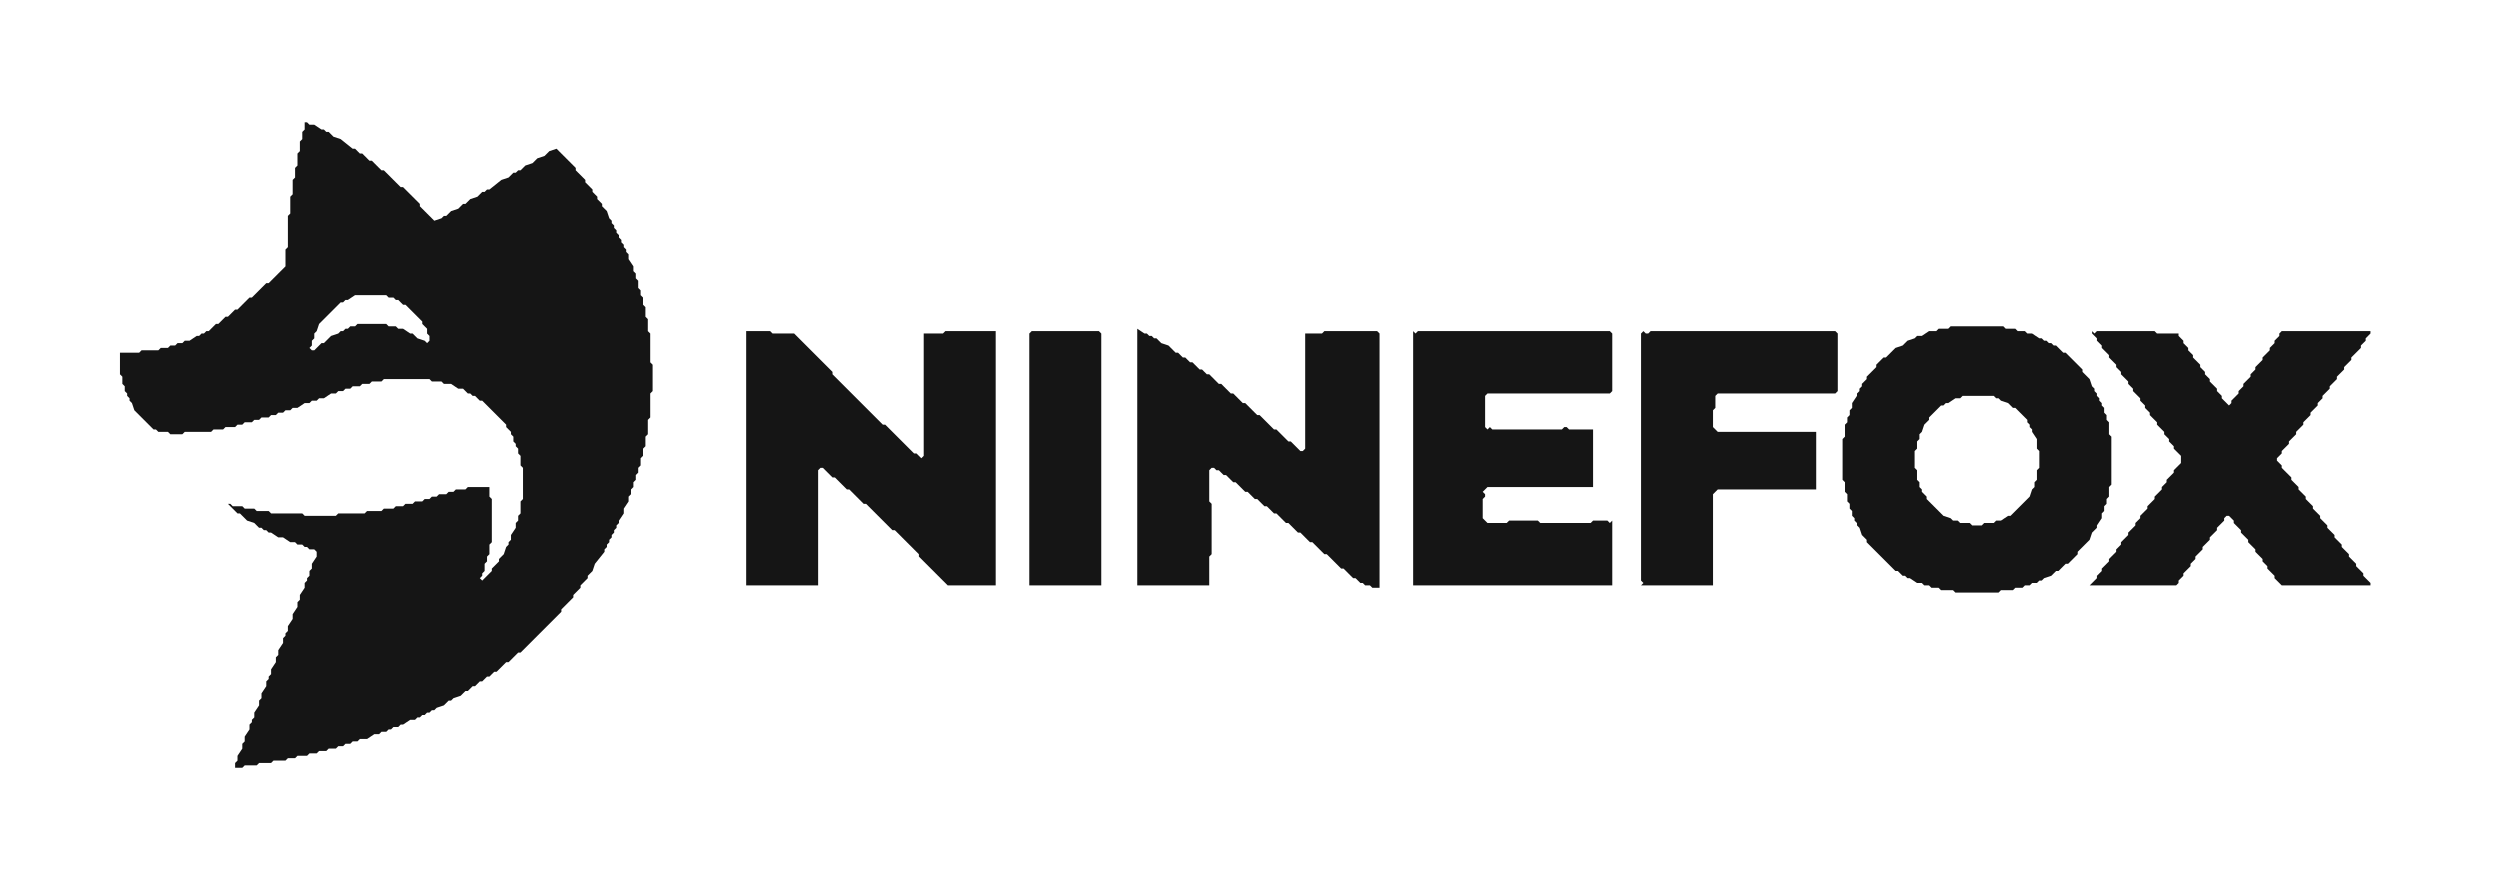
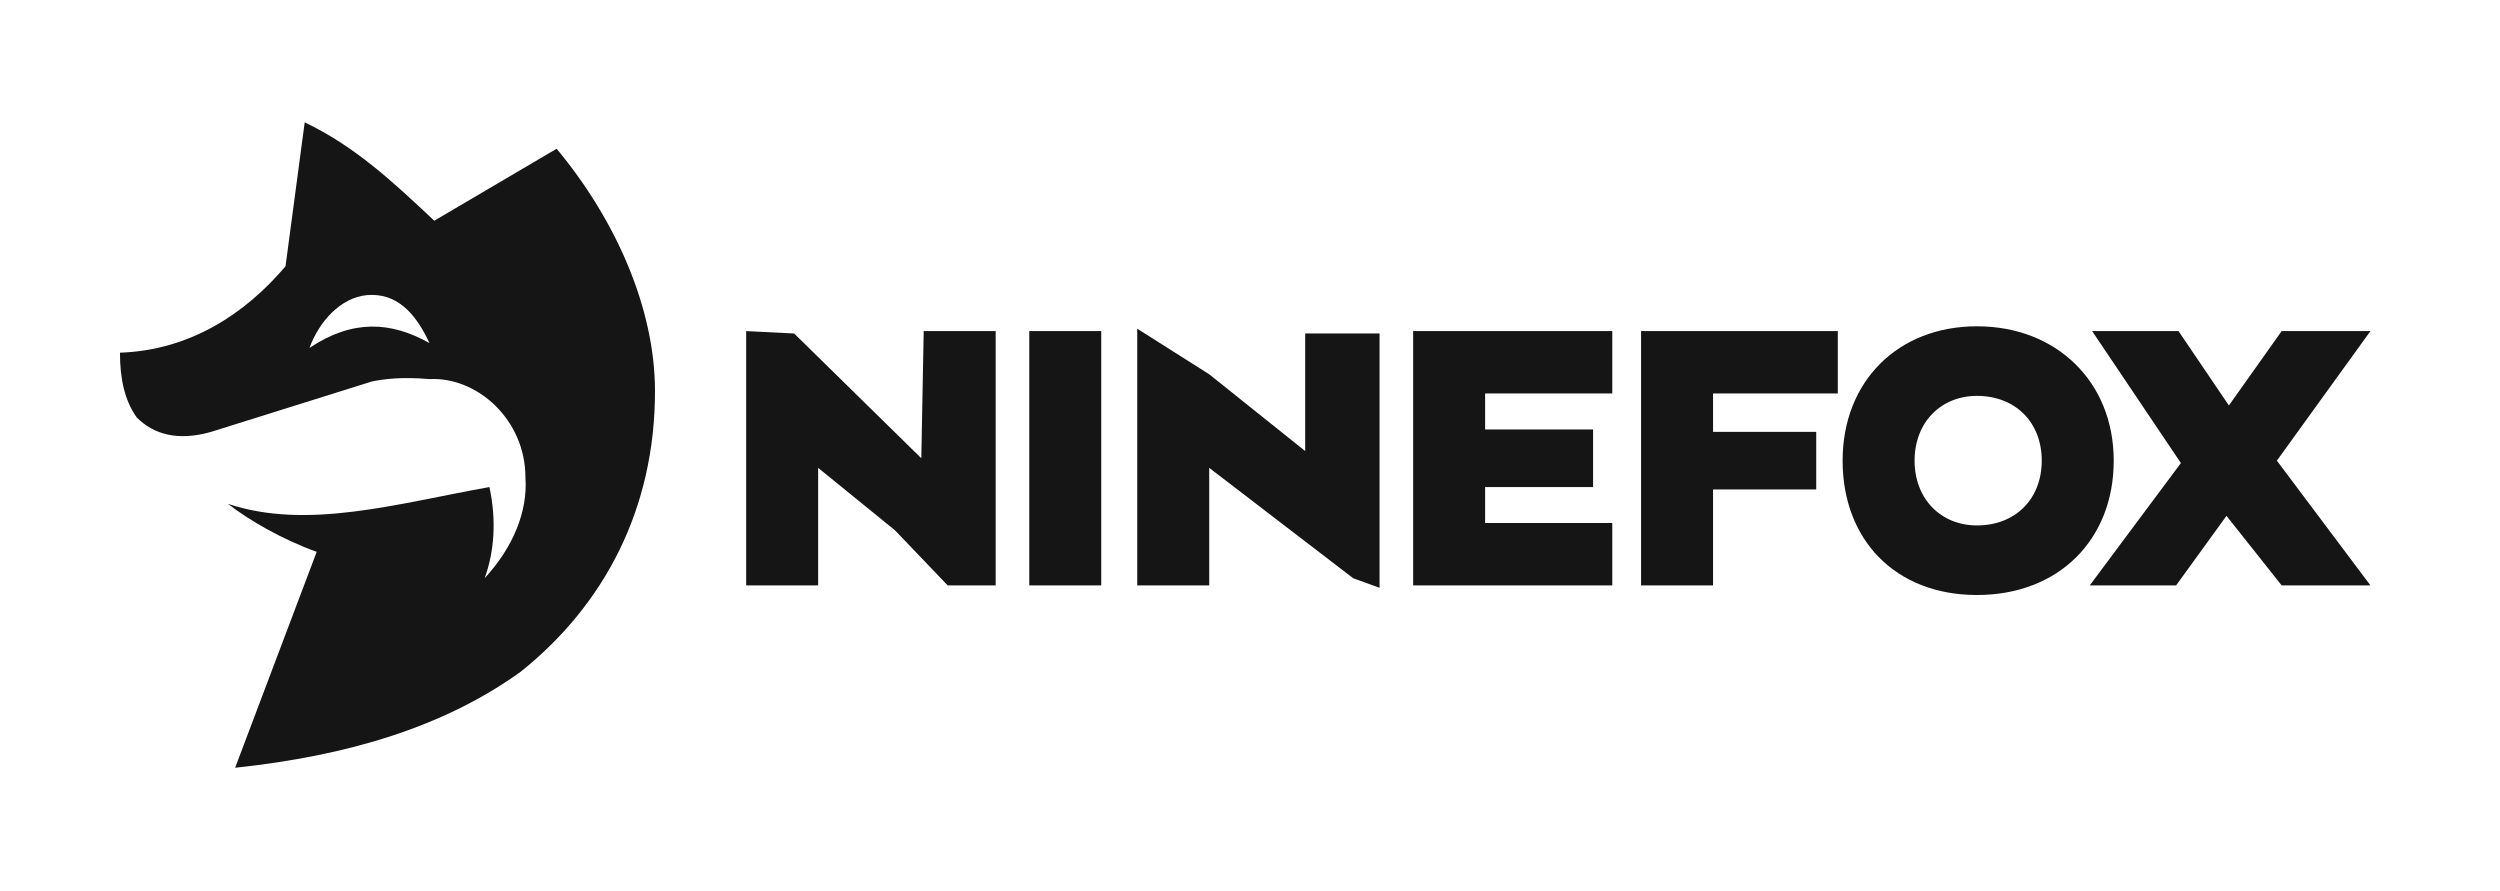
<svg xmlns="http://www.w3.org/2000/svg" width="1042" height="371" viewBox="0 0 1042 371" role="img" aria-label="ninefox-logo-preta">
-   <path fill="#151515" fill-rule="evenodd" d="M184,14 L181,15 L179,17 L176,18 L174,20 L171,21 L169,23 L168,23 L167,24 L166,24 L164,26 L161,27 L156,31 L155,31 L154,32 L153,32 L151,34 L148,35 L146,37 L145,37 L143,39 L140,40 L138,42 L137,42 L136,43 L133,44 L127,38 L127,37 L120,30 L119,30 L112,23 L111,23 L107,19 L106,19 L103,16 L102,16 L100,14 L99,14 L94,10 L91,9 L89,7 L88,7 L87,6 L86,6 L83,4 L81,4 L80,3 L79,3 L79,6 L78,7 L78,10 L77,11 L77,15 L76,16 L76,21 L75,22 L75,26 L74,27 L74,33 L73,34 L73,41 L72,42 L72,55 L71,56 L71,63 L64,70 L63,70 L57,76 L56,76 L51,81 L50,81 L47,84 L46,84 L43,87 L42,87 L39,90 L38,90 L37,91 L36,91 L35,92 L34,92 L31,94 L29,94 L28,95 L26,95 L25,96 L23,96 L22,97 L19,97 L18,98 L11,98 L10,99 L2,99 L2,108 L3,109 L3,112 L4,113 L4,115 L5,116 L5,117 L6,118 L6,119 L7,120 L8,123 L16,131 L17,131 L18,132 L22,132 L23,133 L28,133 L29,132 L40,132 L41,131 L45,131 L46,130 L50,130 L51,129 L53,129 L54,128 L57,128 L58,127 L60,127 L61,126 L64,126 L65,125 L67,125 L68,124 L70,124 L71,123 L73,123 L74,122 L76,122 L79,120 L81,120 L82,119 L84,119 L85,118 L87,118 L90,116 L92,116 L93,115 L95,115 L96,114 L98,114 L99,113 L102,113 L103,112 L106,112 L107,111 L111,111 L112,110 L131,110 L132,111 L136,111 L137,112 L140,112 L143,114 L145,114 L147,116 L148,116 L149,117 L150,117 L152,119 L153,119 L163,129 L163,130 L165,132 L165,133 L166,134 L166,136 L167,137 L167,138 L168,139 L168,141 L169,142 L169,146 L170,147 L170,160 L169,161 L169,166 L168,167 L168,169 L167,170 L167,172 L165,175 L165,177 L164,178 L164,179 L163,180 L162,183 L160,185 L160,186 L157,189 L157,190 L154,193 L153,192 L153,191 L154,190 L154,187 L155,186 L155,184 L156,183 L156,179 L157,178 L157,160 L156,159 L156,155 L147,155 L146,156 L142,156 L141,157 L139,157 L138,158 L135,158 L134,159 L132,159 L131,160 L129,160 L128,161 L125,161 L124,162 L121,162 L120,163 L117,163 L116,164 L112,164 L111,165 L105,165 L104,166 L93,166 L92,167 L79,167 L78,166 L65,166 L64,165 L59,165 L58,164 L54,164 L53,163 L49,163 L48,162 L47,162 L51,166 L52,166 L55,169 L58,170 L60,172 L61,172 L62,173 L63,173 L64,174 L65,174 L68,176 L70,176 L73,178 L75,178 L76,179 L78,179 L79,180 L80,180 L81,181 L83,181 L84,182 L84,184 L82,187 L82,189 L81,190 L81,192 L80,193 L80,194 L79,195 L79,197 L77,200 L77,202 L76,203 L76,205 L74,208 L74,210 L72,213 L72,215 L71,216 L71,217 L70,218 L70,220 L68,223 L68,225 L67,226 L67,228 L65,231 L65,233 L64,234 L64,235 L63,236 L63,238 L61,241 L61,243 L60,244 L60,246 L58,249 L58,251 L57,252 L57,253 L56,254 L56,256 L54,259 L54,261 L53,262 L53,264 L51,267 L51,269 L50,270 L50,272 L53,272 L54,271 L59,271 L60,270 L65,270 L66,269 L71,269 L72,268 L75,268 L76,267 L80,267 L81,266 L84,266 L85,265 L88,265 L89,264 L92,264 L93,263 L95,263 L96,262 L98,262 L99,261 L101,261 L102,260 L105,260 L108,258 L110,258 L111,257 L113,257 L114,256 L115,256 L116,255 L118,255 L119,254 L120,254 L123,252 L125,252 L126,251 L127,251 L128,250 L129,250 L130,249 L131,249 L132,248 L133,248 L134,247 L137,246 L139,244 L140,244 L141,243 L144,242 L146,240 L147,240 L149,238 L150,238 L152,236 L153,236 L155,234 L156,234 L158,232 L159,232 L163,228 L164,228 L168,224 L169,224 L186,207 L186,206 L191,201 L191,200 L194,197 L194,196 L197,193 L197,192 L199,190 L200,187 L204,182 L204,181 L205,180 L205,179 L206,178 L206,177 L207,176 L207,175 L208,174 L208,173 L209,172 L209,171 L210,170 L210,169 L212,166 L212,164 L214,161 L214,159 L215,158 L215,156 L216,155 L216,153 L217,152 L217,150 L218,149 L218,147 L219,146 L219,143 L220,142 L220,139 L221,138 L221,134 L222,133 L222,127 L223,126 L223,116 L224,115 L224,104 L223,103 L223,91 L222,90 L222,85 L221,84 L221,80 L220,79 L220,76 L219,75 L219,73 L218,72 L218,69 L217,68 L217,66 L216,65 L216,63 L214,60 L214,58 L213,57 L213,56 L212,55 L212,54 L211,53 L211,52 L210,51 L210,50 L209,49 L209,48 L208,47 L208,46 L207,45 L207,44 L206,43 L205,40 L203,38 L203,37 L201,35 L201,34 L199,32 L199,31 L196,28 L196,27 L192,23 L192,22 Z M152,193 L153,192 L154,193 L153,194 Z M81,97 L82,96 L82,94 L83,93 L83,91 L84,90 L85,87 L94,78 L95,78 L96,77 L97,77 L100,75 L113,75 L114,76 L116,76 L117,77 L118,77 L120,79 L121,79 L128,86 L128,87 L130,89 L130,91 L131,92 L131,94 L130,95 L129,94 L126,93 L124,91 L123,91 L120,89 L118,89 L117,88 L114,88 L113,87 L101,87 L100,88 L98,88 L97,89 L96,89 L95,90 L94,90 L93,91 L90,92 L87,95 L86,95 L83,98 L82,98 Z" transform="translate(48 48)" />
-   <path fill="#151515" fill-rule="evenodd" d="M566,6 L566,7 L568,9 L568,10 L570,12 L570,13 L573,16 L573,17 L576,20 L576,21 L578,23 L578,24 L581,27 L581,28 L583,30 L583,31 L586,34 L586,35 L588,37 L588,38 L590,40 L590,41 L593,44 L593,45 L596,48 L596,49 L598,51 L598,52 L600,54 L600,55 L603,58 L603,61 L600,64 L600,65 L597,68 L597,69 L595,71 L595,72 L592,75 L592,76 L589,79 L589,80 L586,83 L586,84 L584,86 L584,87 L581,90 L581,91 L578,94 L578,95 L576,97 L576,98 L573,101 L573,102 L570,105 L570,106 L568,108 L568,109 L565,112 L601,112 L602,111 L602,110 L604,108 L604,107 L607,104 L607,103 L609,101 L609,100 L612,97 L612,96 L615,93 L615,92 L618,89 L618,88 L621,85 L621,84 L622,83 L623,83 L625,85 L625,86 L628,89 L628,90 L631,93 L631,94 L634,97 L634,98 L637,101 L637,102 L639,104 L639,105 L642,108 L642,109 L645,112 L682,112 L682,111 L679,108 L679,107 L676,104 L676,103 L673,100 L673,99 L670,96 L670,95 L667,92 L667,91 L664,88 L664,87 L661,84 L661,83 L658,80 L658,79 L655,76 L655,75 L652,72 L652,71 L649,68 L649,67 L645,63 L645,62 L643,60 L643,59 L645,57 L645,56 L648,53 L648,52 L651,49 L651,48 L654,45 L654,44 L657,41 L657,40 L660,37 L660,36 L662,34 L662,33 L665,30 L665,29 L668,26 L668,25 L671,22 L671,21 L674,18 L674,17 L678,13 L678,12 L680,10 L680,9 L682,7 L682,6 L645,6 L644,7 L644,8 L642,10 L642,11 L640,13 L640,14 L637,17 L637,18 L634,21 L634,22 L632,24 L632,25 L629,28 L629,29 L627,31 L627,32 L624,35 L624,36 L623,37 L620,34 L620,33 L618,31 L618,30 L615,27 L615,26 L613,24 L613,23 L611,21 L611,20 L608,17 L608,16 L606,14 L606,13 L604,11 L604,10 L602,8 L602,7 L593,7 L592,6 L568,6 L567,7 Z M459,6 L382,6 L381,7 L380,7 L379,6 L378,7 L378,110 L379,111 L378,112 L408,112 L408,74 L410,72 L451,72 L451,48 L410,48 L408,46 L408,39 L409,38 L409,33 L410,32 L459,32 L460,31 L460,7 Z M283,6 L283,112 L366,112 L366,85 L365,86 L364,85 L358,85 L357,86 L336,86 L335,85 L323,85 L322,86 L314,86 L312,84 L312,76 L313,75 L313,74 L312,73 L314,71 L358,71 L358,47 L348,47 L347,46 L346,46 L345,47 L316,47 L315,46 L314,47 L313,46 L313,33 L314,32 L365,32 L366,31 L366,7 L365,6 L285,6 L284,7 Z M124,6 L123,7 L123,112 L153,112 L153,7 L152,6 Z M5,6 L5,112 L35,112 L35,64 L36,63 L37,63 L41,67 L42,67 L47,72 L48,72 L54,78 L55,78 L66,89 L67,89 L77,99 L77,100 L89,112 L109,112 L109,6 L88,6 L87,7 L79,7 L79,58 L78,59 L76,57 L75,57 L63,45 L62,45 L41,24 L41,23 L25,7 L16,7 L15,6 Z M168,5 L168,112 L198,112 L198,100 L199,99 L199,78 L198,77 L198,64 L199,63 L200,63 L201,64 L202,64 L204,66 L205,66 L208,69 L209,69 L213,73 L214,73 L217,76 L218,76 L221,79 L222,79 L225,82 L226,82 L230,86 L231,86 L235,90 L236,90 L240,94 L241,94 L246,99 L247,99 L253,105 L254,105 L258,109 L259,109 L261,111 L262,111 L263,112 L265,112 L266,113 L269,113 L269,7 L268,6 L246,6 L245,7 L238,7 L238,55 L237,56 L236,56 L232,52 L231,52 L226,47 L225,47 L219,41 L218,41 L213,36 L212,36 L208,32 L207,32 L203,28 L202,28 L198,24 L197,24 L195,22 L194,22 L191,19 L190,19 L188,17 L187,17 L185,15 L184,15 L181,12 L178,11 L176,9 L175,9 L174,8 L173,8 L172,7 L171,7 Z M498,6 L495,8 L493,8 L492,9 L489,10 L487,12 L484,13 L480,17 L479,17 L476,20 L476,21 L472,25 L472,26 L470,28 L470,29 L469,30 L469,31 L468,32 L468,33 L466,36 L466,38 L465,39 L465,41 L464,42 L464,44 L463,45 L463,50 L462,51 L462,68 L463,69 L463,73 L464,74 L464,77 L465,78 L465,80 L466,81 L466,83 L467,84 L467,85 L468,86 L468,87 L469,88 L470,91 L472,93 L472,94 L484,106 L485,106 L487,108 L488,108 L489,109 L490,109 L493,111 L495,111 L496,112 L498,112 L499,113 L502,113 L503,114 L508,114 L509,115 L527,115 L528,114 L533,114 L534,113 L537,113 L538,112 L540,112 L541,111 L543,111 L544,110 L545,110 L546,109 L549,108 L551,106 L552,106 L555,103 L556,103 L560,99 L560,98 L565,93 L566,90 L568,88 L568,87 L570,84 L570,82 L571,81 L571,79 L572,78 L572,76 L573,75 L573,71 L574,70 L574,50 L573,49 L573,44 L572,43 L572,41 L571,40 L571,38 L570,37 L570,36 L569,35 L569,34 L568,33 L568,32 L567,31 L567,30 L566,29 L565,26 L562,23 L562,22 L555,15 L554,15 L551,12 L550,12 L549,11 L548,11 L547,10 L546,10 L545,9 L544,9 L541,7 L539,7 L538,6 L535,6 L534,5 L530,5 L529,4 L507,4 L506,5 L502,5 L501,6 Z M512,33 L525,33 L526,34 L527,34 L528,35 L531,36 L533,38 L534,38 L539,43 L539,44 L540,45 L540,46 L541,47 L541,48 L543,51 L543,55 L544,56 L544,63 L543,64 L543,68 L542,69 L542,71 L541,72 L540,75 L532,83 L531,83 L528,85 L526,85 L525,86 L521,86 L520,87 L516,87 L515,86 L511,86 L510,85 L508,85 L507,84 L504,83 L497,76 L497,75 L495,73 L495,72 L494,71 L494,69 L493,68 L493,64 L492,63 L492,56 L493,55 L493,52 L494,51 L494,49 L495,48 L496,45 L498,43 L498,42 L503,37 L504,37 L505,36 L506,36 L509,34 L511,34 Z" transform="translate(306 132)" />
+   <path fill="#151515" fill-rule="evenodd" d="M79 3 C100 13 116 28 133 44 L184 14 C209 44 225 81 225 115 C225 164 204 204 169 232 C137 255 97 267 50 272 L84 182 C70 177 56 169 47 162 C80 173 117 162 156 155 C159 169 158 182 154 193 C166 180 172 165 171 151 C171 127 151 109 131 110 C119 109 112 110 107 111 L40 132 C26 136 16 133 9 126 C4 119 2 110 2 99 C31 98 54 83 71 63 Z M81 97 C85 86 94 76 105 75 C117 74 125 82 131 95 C115 86 99 85 81 97 Z" transform="translate(48 48)" />
+   <path fill="#151515" fill-rule="evenodd" d="M5 6 L25 7 L78 59 L79 6 H109 V112 H89 L67 89 L35 63 V112 H5 Z M123 6 H153 V112 H123 Z M168 5 L198 24 L238 56 V7 H269 V113 L258 109 L198 63 V112 H168 Z M283 6 H366 V32 H313 V47 H358 V71 H313 V86 H366 V112 H283 Z M378 6 H460 V32 H408 V48 H451 V72 H408 V112 H378 Z M518 4 C551 4 575 27 575 60 C575 93 552 116 518 116 C484 116 462 93 462 60 C462 27 485 4 518 4 Z M518 33 C503 33 492 44 492 60 C492 76 503 87 518 87 C534 87 545 76 545 60 C545 44 534 33 518 33 Z M566 6 H602 L623 37 L645 6 H682 L643 60 L682 112 H645 L622 83 L601 112 H565 L603 61 Z" transform="translate(306 132)" />
</svg>
